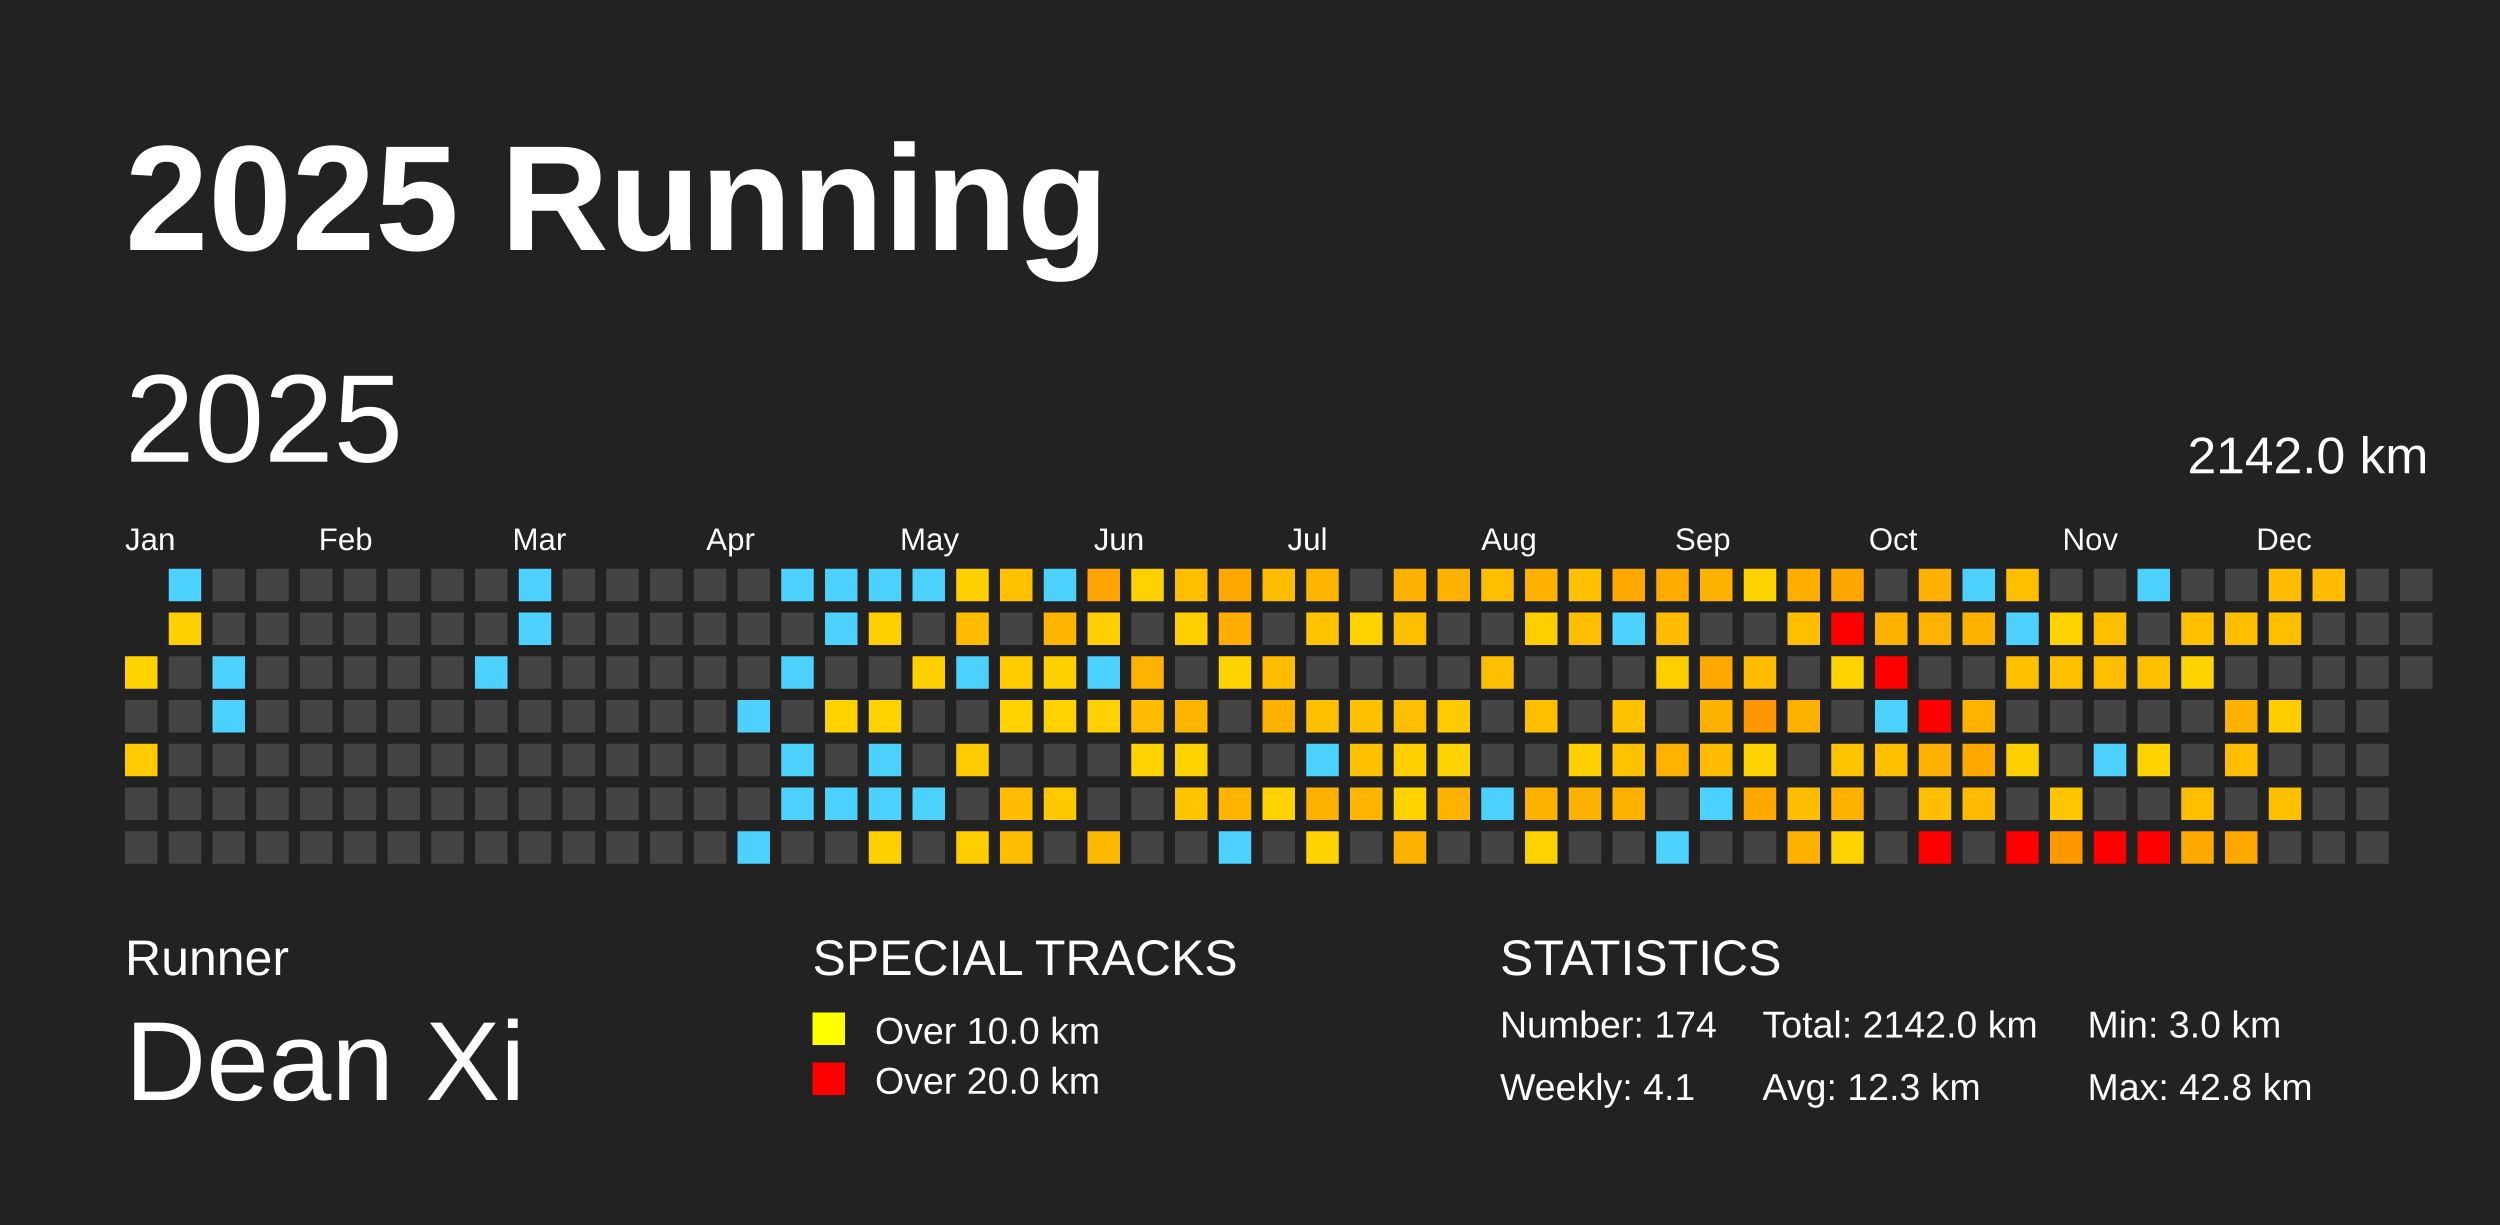
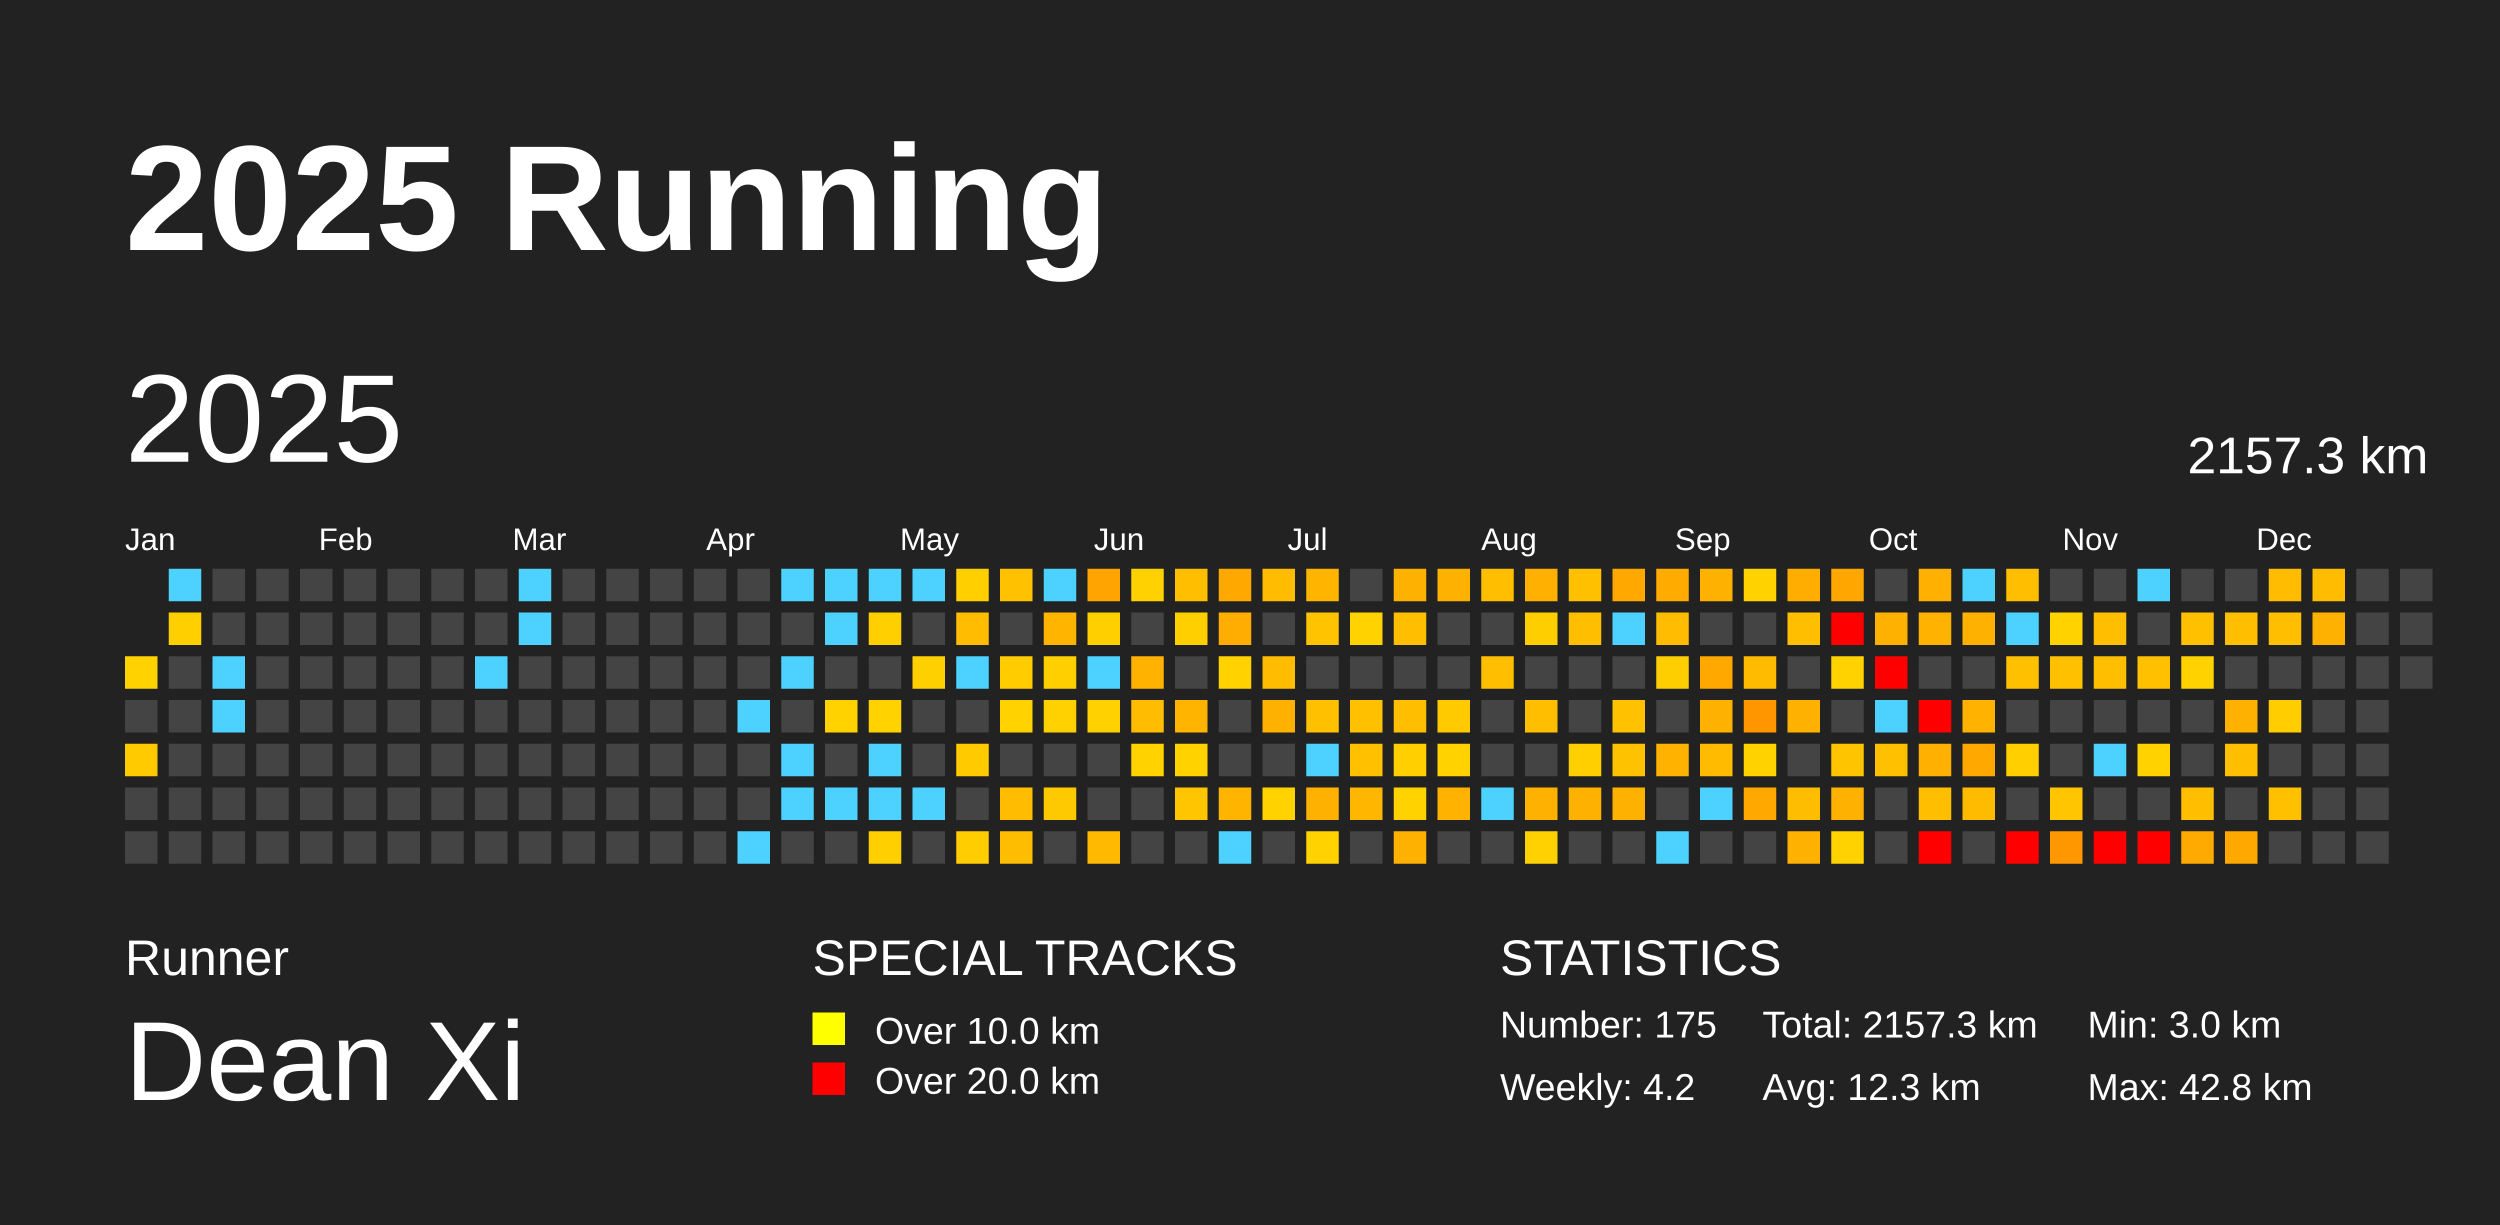
<svg xmlns="http://www.w3.org/2000/svg" baseProfile="full" height="98mm" version="1.1" viewBox="0,0,200,98" width="200mm">
  <defs />
  <rect fill="#222222" height="98" width="200" x="0" y="0" />
  <text fill="#FFFFFF" style="font-size:12px; font-family:Arial; font-weight:bold;" x="10" y="20">2025 Running</text>
  <text fill="#FFFFFF" style="font-size:4px; font-family:Arial" x="10" y="78">Runner</text>
  <text fill="#FFFFFF" style="font-size:9px; font-family:Arial" x="10" y="88">Dean Xi</text>
  <text fill="#FFFFFF" style="font-size:4px; font-family:Arial" x="65" y="78">SPECIAL TRACKS</text>
  <rect fill="yellow" height="2.6" width="2.6" x="65" y="81" />
  <text fill="#FFFFFF" style="font-size:3px; font-family:Arial" x="70" y="83.5">Over 10.0 km</text>
  <rect fill="red" height="2.6" width="2.6" x="65" y="85" />
  <text fill="#FFFFFF" style="font-size:3px; font-family:Arial" x="70" y="87.5">Over 20.0 km</text>
  <text fill="#FFFFFF" style="font-size:4px; font-family:Arial" x="120" y="78">STATISTICS</text>
-   <text fill="#FFFFFF" style="font-size:3px; font-family:Arial" x="120" y="83">Number: 174</text>
-   <text fill="#FFFFFF" style="font-size:3px; font-family:Arial" x="120" y="88">Weekly: 4.1</text>
-   <text fill="#FFFFFF" style="font-size:3px; font-family:Arial" x="141" y="83">Total: 2142.0 km</text>
+   <text fill="#FFFFFF" style="font-size:3px; font-family:Arial" x="120" y="83">Number: 175</text>
+   <text fill="#FFFFFF" style="font-size:3px; font-family:Arial" x="120" y="88">Weekly: 4.2</text>
+   <text fill="#FFFFFF" style="font-size:3px; font-family:Arial" x="141" y="83">Total: 2157.3 km</text>
  <text fill="#FFFFFF" style="font-size:3px; font-family:Arial" x="141" y="88">Avg: 12.3 km</text>
  <text fill="#FFFFFF" style="font-size:3px; font-family:Arial" x="167" y="83">Min: 3.0 km</text>
  <text fill="#FFFFFF" style="font-size:3px; font-family:Arial" x="167" y="88">Max: 42.8 km</text>
  <text dominant-baseline="hanging" fill="#FFFFFF" style="font-size:10.0px; font-family:Arial;" x="10" y="30">2025</text>
-   <text dominant-baseline="hanging" fill="#FFFFFF" style="font-size:4.125px; font-family:Arial;" x="175" y="35">2142.0 km</text>
+   <text dominant-baseline="hanging" fill="#FFFFFF" style="font-size:4.125px; font-family:Arial;" x="175" y="35">2157.3 km</text>
  <text fill="#FFFFFF" style="font-size:2.5px; font-family:Arial" x="10.0" y="44">Jan</text>
  <text fill="#FFFFFF" style="font-size:2.5px; font-family:Arial" x="25.5" y="44">Feb</text>
  <text fill="#FFFFFF" style="font-size:2.5px; font-family:Arial" x="41.0" y="44">Mar</text>
  <text fill="#FFFFFF" style="font-size:2.5px; font-family:Arial" x="56.5" y="44">Apr</text>
  <text fill="#FFFFFF" style="font-size:2.5px; font-family:Arial" x="72.0" y="44">May</text>
  <text fill="#FFFFFF" style="font-size:2.5px; font-family:Arial" x="87.5" y="44">Jun</text>
  <text fill="#FFFFFF" style="font-size:2.5px; font-family:Arial" x="103.0" y="44">Jul</text>
  <text fill="#FFFFFF" style="font-size:2.5px; font-family:Arial" x="118.5" y="44">Aug</text>
  <text fill="#FFFFFF" style="font-size:2.5px; font-family:Arial" x="134.0" y="44">Sep</text>
  <text fill="#FFFFFF" style="font-size:2.5px; font-family:Arial" x="149.5" y="44">Oct</text>
  <text fill="#FFFFFF" style="font-size:2.5px; font-family:Arial" x="165.0" y="44">Nov</text>
  <text fill="#FFFFFF" style="font-size:2.5px; font-family:Arial" x="180.5" y="44">Dec</text>
  <rect fill="#ffd200" height="2.6" width="2.6" x="10.0" y="52.5" />
  <rect fill="#444444" height="2.6" width="2.6" x="10.0" y="56.0" />
  <rect fill="#ffcb00" height="2.6" width="2.6" x="10.0" y="59.5" />
  <rect fill="#444444" height="2.6" width="2.6" x="10.0" y="63.0" />
  <rect fill="#444444" height="2.6" width="2.6" x="10.0" y="66.5" />
  <rect fill="#4dd2ff" height="2.6" width="2.6" x="13.5" y="45.5" />
  <rect fill="#ffcf00" height="2.6" width="2.6" x="13.5" y="49.0" />
  <rect fill="#444444" height="2.6" width="2.6" x="13.5" y="52.5" />
  <rect fill="#444444" height="2.6" width="2.6" x="13.5" y="56.0" />
  <rect fill="#444444" height="2.6" width="2.6" x="13.5" y="59.5" />
  <rect fill="#444444" height="2.6" width="2.6" x="13.5" y="63.0" />
  <rect fill="#444444" height="2.6" width="2.6" x="13.5" y="66.5" />
  <rect fill="#444444" height="2.6" width="2.6" x="17.0" y="45.5" />
  <rect fill="#444444" height="2.6" width="2.6" x="17.0" y="49.0" />
  <rect fill="#4dd2ff" height="2.6" width="2.6" x="17.0" y="52.5" />
  <rect fill="#4dd2ff" height="2.6" width="2.6" x="17.0" y="56.0" />
  <rect fill="#444444" height="2.6" width="2.6" x="17.0" y="59.5" />
  <rect fill="#444444" height="2.6" width="2.6" x="17.0" y="63.0" />
  <rect fill="#444444" height="2.6" width="2.6" x="17.0" y="66.5" />
  <rect fill="#444444" height="2.6" width="2.6" x="20.5" y="45.5" />
  <rect fill="#444444" height="2.6" width="2.6" x="20.5" y="49.0" />
  <rect fill="#444444" height="2.6" width="2.6" x="20.5" y="52.5" />
  <rect fill="#444444" height="2.6" width="2.6" x="20.5" y="56.0" />
  <rect fill="#444444" height="2.6" width="2.6" x="20.5" y="59.5" />
  <rect fill="#444444" height="2.6" width="2.6" x="20.5" y="63.0" />
  <rect fill="#444444" height="2.6" width="2.6" x="20.5" y="66.5" />
  <rect fill="#444444" height="2.6" width="2.6" x="24.0" y="45.5" />
  <rect fill="#444444" height="2.6" width="2.6" x="24.0" y="49.0" />
  <rect fill="#444444" height="2.6" width="2.6" x="24.0" y="52.5" />
  <rect fill="#444444" height="2.6" width="2.6" x="24.0" y="56.0" />
  <rect fill="#444444" height="2.6" width="2.6" x="24.0" y="59.5" />
  <rect fill="#444444" height="2.6" width="2.6" x="24.0" y="63.0" />
  <rect fill="#444444" height="2.6" width="2.6" x="24.0" y="66.5" />
  <rect fill="#444444" height="2.6" width="2.6" x="27.5" y="45.5" />
  <rect fill="#444444" height="2.6" width="2.6" x="27.5" y="49.0" />
  <rect fill="#444444" height="2.6" width="2.6" x="27.5" y="52.5" />
  <rect fill="#444444" height="2.6" width="2.6" x="27.5" y="56.0" />
  <rect fill="#444444" height="2.6" width="2.6" x="27.5" y="59.5" />
  <rect fill="#444444" height="2.6" width="2.6" x="27.5" y="63.0" />
  <rect fill="#444444" height="2.6" width="2.6" x="27.5" y="66.5" />
  <rect fill="#444444" height="2.6" width="2.6" x="31.0" y="45.5" />
  <rect fill="#444444" height="2.6" width="2.6" x="31.0" y="49.0" />
  <rect fill="#444444" height="2.6" width="2.6" x="31.0" y="52.5" />
  <rect fill="#444444" height="2.6" width="2.6" x="31.0" y="56.0" />
  <rect fill="#444444" height="2.6" width="2.6" x="31.0" y="59.5" />
  <rect fill="#444444" height="2.6" width="2.6" x="31.0" y="63.0" />
  <rect fill="#444444" height="2.6" width="2.6" x="31.0" y="66.5" />
  <rect fill="#444444" height="2.6" width="2.6" x="34.5" y="45.5" />
  <rect fill="#444444" height="2.6" width="2.6" x="34.5" y="49.0" />
  <rect fill="#444444" height="2.6" width="2.6" x="34.5" y="52.5" />
  <rect fill="#444444" height="2.6" width="2.6" x="34.5" y="56.0" />
  <rect fill="#444444" height="2.6" width="2.6" x="34.5" y="59.5" />
  <rect fill="#444444" height="2.6" width="2.6" x="34.5" y="63.0" />
  <rect fill="#444444" height="2.6" width="2.6" x="34.5" y="66.5" />
  <rect fill="#444444" height="2.6" width="2.6" x="38.0" y="45.5" />
  <rect fill="#444444" height="2.6" width="2.6" x="38.0" y="49.0" />
  <rect fill="#4dd2ff" height="2.6" width="2.6" x="38.0" y="52.5" />
  <rect fill="#444444" height="2.6" width="2.6" x="38.0" y="56.0" />
  <rect fill="#444444" height="2.6" width="2.6" x="38.0" y="59.5" />
  <rect fill="#444444" height="2.6" width="2.6" x="38.0" y="63.0" />
  <rect fill="#444444" height="2.6" width="2.6" x="38.0" y="66.5" />
  <rect fill="#4dd2ff" height="2.6" width="2.6" x="41.5" y="45.5" />
  <rect fill="#4dd2ff" height="2.6" width="2.6" x="41.5" y="49.0" />
  <rect fill="#444444" height="2.6" width="2.6" x="41.5" y="52.5" />
  <rect fill="#444444" height="2.6" width="2.6" x="41.5" y="56.0" />
  <rect fill="#444444" height="2.6" width="2.6" x="41.5" y="59.5" />
  <rect fill="#444444" height="2.6" width="2.6" x="41.5" y="63.0" />
  <rect fill="#444444" height="2.6" width="2.6" x="41.5" y="66.5" />
  <rect fill="#444444" height="2.6" width="2.6" x="45.0" y="45.5" />
  <rect fill="#444444" height="2.6" width="2.6" x="45.0" y="49.0" />
  <rect fill="#444444" height="2.6" width="2.6" x="45.0" y="52.5" />
  <rect fill="#444444" height="2.6" width="2.6" x="45.0" y="56.0" />
  <rect fill="#444444" height="2.6" width="2.6" x="45.0" y="59.5" />
  <rect fill="#444444" height="2.6" width="2.6" x="45.0" y="63.0" />
  <rect fill="#444444" height="2.6" width="2.6" x="45.0" y="66.5" />
  <rect fill="#444444" height="2.6" width="2.6" x="48.5" y="45.5" />
  <rect fill="#444444" height="2.6" width="2.6" x="48.5" y="49.0" />
  <rect fill="#444444" height="2.6" width="2.6" x="48.5" y="52.5" />
  <rect fill="#444444" height="2.6" width="2.6" x="48.5" y="56.0" />
  <rect fill="#444444" height="2.6" width="2.6" x="48.5" y="59.5" />
  <rect fill="#444444" height="2.6" width="2.6" x="48.5" y="63.0" />
  <rect fill="#444444" height="2.6" width="2.6" x="48.5" y="66.5" />
  <rect fill="#444444" height="2.6" width="2.6" x="52.0" y="45.5" />
  <rect fill="#444444" height="2.6" width="2.6" x="52.0" y="49.0" />
  <rect fill="#444444" height="2.6" width="2.6" x="52.0" y="52.5" />
  <rect fill="#444444" height="2.6" width="2.6" x="52.0" y="56.0" />
  <rect fill="#444444" height="2.6" width="2.6" x="52.0" y="59.5" />
  <rect fill="#444444" height="2.6" width="2.6" x="52.0" y="63.0" />
  <rect fill="#444444" height="2.6" width="2.6" x="52.0" y="66.5" />
  <rect fill="#444444" height="2.6" width="2.6" x="55.5" y="45.5" />
  <rect fill="#444444" height="2.6" width="2.6" x="55.5" y="49.0" />
  <rect fill="#444444" height="2.6" width="2.6" x="55.5" y="52.5" />
  <rect fill="#444444" height="2.6" width="2.6" x="55.5" y="56.0" />
  <rect fill="#444444" height="2.6" width="2.6" x="55.5" y="59.5" />
  <rect fill="#444444" height="2.6" width="2.6" x="55.5" y="63.0" />
  <rect fill="#444444" height="2.6" width="2.6" x="55.5" y="66.5" />
  <rect fill="#444444" height="2.6" width="2.6" x="59.0" y="45.5" />
  <rect fill="#444444" height="2.6" width="2.6" x="59.0" y="49.0" />
  <rect fill="#444444" height="2.6" width="2.6" x="59.0" y="52.5" />
  <rect fill="#4dd2ff" height="2.6" width="2.6" x="59.0" y="56.0" />
  <rect fill="#444444" height="2.6" width="2.6" x="59.0" y="59.5" />
  <rect fill="#444444" height="2.6" width="2.6" x="59.0" y="63.0" />
  <rect fill="#4dd2ff" height="2.6" width="2.6" x="59.0" y="66.5" />
  <rect fill="#4dd2ff" height="2.6" width="2.6" x="62.5" y="45.5" />
  <rect fill="#444444" height="2.6" width="2.6" x="62.5" y="49.0" />
  <rect fill="#4dd2ff" height="2.6" width="2.6" x="62.5" y="52.5" />
  <rect fill="#444444" height="2.6" width="2.6" x="62.5" y="56.0" />
  <rect fill="#4dd2ff" height="2.6" width="2.6" x="62.5" y="59.5" />
  <rect fill="#4dd2ff" height="2.6" width="2.6" x="62.5" y="63.0" />
  <rect fill="#444444" height="2.6" width="2.6" x="62.5" y="66.5" />
  <rect fill="#4dd2ff" height="2.6" width="2.6" x="66.0" y="45.5" />
  <rect fill="#4dd2ff" height="2.6" width="2.6" x="66.0" y="49.0" />
  <rect fill="#444444" height="2.6" width="2.6" x="66.0" y="52.5" />
  <rect fill="#ffd200" height="2.6" width="2.6" x="66.0" y="56.0" />
  <rect fill="#444444" height="2.6" width="2.6" x="66.0" y="59.5" />
  <rect fill="#4dd2ff" height="2.6" width="2.6" x="66.0" y="63.0" />
  <rect fill="#444444" height="2.6" width="2.6" x="66.0" y="66.5" />
  <rect fill="#4dd2ff" height="2.6" width="2.6" x="69.5" y="45.5" />
  <rect fill="#ffcf00" height="2.6" width="2.6" x="69.5" y="49.0" />
  <rect fill="#444444" height="2.6" width="2.6" x="69.5" y="52.5" />
  <rect fill="#ffd200" height="2.6" width="2.6" x="69.5" y="56.0" />
  <rect fill="#4dd2ff" height="2.6" width="2.6" x="69.5" y="59.5" />
  <rect fill="#4dd2ff" height="2.6" width="2.6" x="69.5" y="63.0" />
  <rect fill="#ffcf00" height="2.6" width="2.6" x="69.5" y="66.5" />
  <rect fill="#4dd2ff" height="2.6" width="2.6" x="73.0" y="45.5" />
  <rect fill="#444444" height="2.6" width="2.6" x="73.0" y="49.0" />
  <rect fill="#ffd000" height="2.6" width="2.6" x="73.0" y="52.5" />
  <rect fill="#444444" height="2.6" width="2.6" x="73.0" y="56.0" />
  <rect fill="#444444" height="2.6" width="2.6" x="73.0" y="59.5" />
  <rect fill="#4dd2ff" height="2.6" width="2.6" x="73.0" y="63.0" />
  <rect fill="#444444" height="2.6" width="2.6" x="73.0" y="66.5" />
  <rect fill="#ffcf00" height="2.6" width="2.6" x="76.5" y="45.5" />
  <rect fill="#ffbc00" height="2.6" width="2.6" x="76.5" y="49.0" />
  <rect fill="#4dd2ff" height="2.6" width="2.6" x="76.5" y="52.5" />
  <rect fill="#444444" height="2.6" width="2.6" x="76.5" y="56.0" />
  <rect fill="#ffcb00" height="2.6" width="2.6" x="76.5" y="59.5" />
  <rect fill="#444444" height="2.6" width="2.6" x="76.5" y="63.0" />
  <rect fill="#ffcd00" height="2.6" width="2.6" x="76.5" y="66.5" />
  <rect fill="#ffc100" height="2.6" width="2.6" x="80.0" y="45.5" />
  <rect fill="#444444" height="2.6" width="2.6" x="80.0" y="49.0" />
  <rect fill="#ffcc00" height="2.6" width="2.6" x="80.0" y="52.5" />
  <rect fill="#ffd200" height="2.6" width="2.6" x="80.0" y="56.0" />
  <rect fill="#444444" height="2.6" width="2.6" x="80.0" y="59.5" />
  <rect fill="#ffbc00" height="2.6" width="2.6" x="80.0" y="63.0" />
  <rect fill="#ffbd00" height="2.6" width="2.6" x="80.0" y="66.5" />
  <rect fill="#4dd2ff" height="2.6" width="2.6" x="83.5" y="45.5" />
  <rect fill="#ffb400" height="2.6" width="2.6" x="83.5" y="49.0" />
  <rect fill="#ffcf00" height="2.6" width="2.6" x="83.5" y="52.5" />
  <rect fill="#ffd100" height="2.6" width="2.6" x="83.5" y="56.0" />
  <rect fill="#444444" height="2.6" width="2.6" x="83.5" y="59.5" />
  <rect fill="#ffc900" height="2.6" width="2.6" x="83.5" y="63.0" />
  <rect fill="#444444" height="2.6" width="2.6" x="83.5" y="66.5" />
  <rect fill="#ffa400" height="2.6" width="2.6" x="87.0" y="45.5" />
  <rect fill="#ffcf00" height="2.6" width="2.6" x="87.0" y="49.0" />
  <rect fill="#4dd2ff" height="2.6" width="2.6" x="87.0" y="52.5" />
  <rect fill="#ffd100" height="2.6" width="2.6" x="87.0" y="56.0" />
  <rect fill="#444444" height="2.6" width="2.6" x="87.0" y="59.5" />
  <rect fill="#444444" height="2.6" width="2.6" x="87.0" y="63.0" />
  <rect fill="#ffba00" height="2.6" width="2.6" x="87.0" y="66.5" />
  <rect fill="#ffd100" height="2.6" width="2.6" x="90.5" y="45.5" />
  <rect fill="#444444" height="2.6" width="2.6" x="90.5" y="49.0" />
  <rect fill="#ffb200" height="2.6" width="2.6" x="90.5" y="52.5" />
  <rect fill="#ffbc00" height="2.6" width="2.6" x="90.5" y="56.0" />
  <rect fill="#ffd200" height="2.6" width="2.6" x="90.5" y="59.5" />
  <rect fill="#444444" height="2.6" width="2.6" x="90.5" y="63.0" />
  <rect fill="#444444" height="2.6" width="2.6" x="90.5" y="66.5" />
  <rect fill="#ffbf00" height="2.6" width="2.6" x="94.0" y="45.5" />
  <rect fill="#ffcf00" height="2.6" width="2.6" x="94.0" y="49.0" />
  <rect fill="#444444" height="2.6" width="2.6" x="94.0" y="52.5" />
  <rect fill="#ffb400" height="2.6" width="2.6" x="94.0" y="56.0" />
  <rect fill="#ffd200" height="2.6" width="2.6" x="94.0" y="59.5" />
  <rect fill="#ffc500" height="2.6" width="2.6" x="94.0" y="63.0" />
  <rect fill="#444444" height="2.6" width="2.6" x="94.0" y="66.5" />
  <rect fill="#ffa900" height="2.6" width="2.6" x="97.5" y="45.5" />
  <rect fill="#ffad00" height="2.6" width="2.6" x="97.5" y="49.0" />
  <rect fill="#ffd200" height="2.6" width="2.6" x="97.5" y="52.5" />
  <rect fill="#444444" height="2.6" width="2.6" x="97.5" y="56.0" />
  <rect fill="#444444" height="2.6" width="2.6" x="97.5" y="59.5" />
  <rect fill="#ffb500" height="2.6" width="2.6" x="97.5" y="63.0" />
  <rect fill="#4dd2ff" height="2.6" width="2.6" x="97.5" y="66.5" />
  <rect fill="#ffbc00" height="2.6" width="2.6" x="101.0" y="45.5" />
  <rect fill="#444444" height="2.6" width="2.6" x="101.0" y="49.0" />
  <rect fill="#ffbc00" height="2.6" width="2.6" x="101.0" y="52.5" />
  <rect fill="#ffb100" height="2.6" width="2.6" x="101.0" y="56.0" />
  <rect fill="#444444" height="2.6" width="2.6" x="101.0" y="59.5" />
  <rect fill="#ffd200" height="2.6" width="2.6" x="101.0" y="63.0" />
  <rect fill="#444444" height="2.6" width="2.6" x="101.0" y="66.5" />
  <rect fill="#ffb400" height="2.6" width="2.6" x="104.5" y="45.5" />
  <rect fill="#ffc300" height="2.6" width="2.6" x="104.5" y="49.0" />
  <rect fill="#444444" height="2.6" width="2.6" x="104.5" y="52.5" />
  <rect fill="#ffc000" height="2.6" width="2.6" x="104.5" y="56.0" />
  <rect fill="#4dd2ff" height="2.6" width="2.6" x="104.5" y="59.5" />
  <rect fill="#ffb100" height="2.6" width="2.6" x="104.5" y="63.0" />
  <rect fill="#ffd200" height="2.6" width="2.6" x="104.5" y="66.5" />
  <rect fill="#444444" height="2.6" width="2.6" x="108.0" y="45.5" />
  <rect fill="#ffd200" height="2.6" width="2.6" x="108.0" y="49.0" />
  <rect fill="#444444" height="2.6" width="2.6" x="108.0" y="52.5" />
  <rect fill="#ffc000" height="2.6" width="2.6" x="108.0" y="56.0" />
  <rect fill="#ffc000" height="2.6" width="2.6" x="108.0" y="59.5" />
  <rect fill="#ffb600" height="2.6" width="2.6" x="108.0" y="63.0" />
  <rect fill="#444444" height="2.6" width="2.6" x="108.0" y="66.5" />
  <rect fill="#ffb100" height="2.6" width="2.6" x="111.5" y="45.5" />
  <rect fill="#ffbf00" height="2.6" width="2.6" x="111.5" y="49.0" />
  <rect fill="#444444" height="2.6" width="2.6" x="111.5" y="52.5" />
  <rect fill="#ffbf00" height="2.6" width="2.6" x="111.5" y="56.0" />
  <rect fill="#ffcf00" height="2.6" width="2.6" x="111.5" y="59.5" />
  <rect fill="#ffd200" height="2.6" width="2.6" x="111.5" y="63.0" />
  <rect fill="#ffb100" height="2.6" width="2.6" x="111.5" y="66.5" />
  <rect fill="#ffb100" height="2.6" width="2.6" x="115.0" y="45.5" />
  <rect fill="#444444" height="2.6" width="2.6" x="115.0" y="49.0" />
  <rect fill="#444444" height="2.6" width="2.6" x="115.0" y="52.5" />
  <rect fill="#ffcb00" height="2.6" width="2.6" x="115.0" y="56.0" />
  <rect fill="#ffd200" height="2.6" width="2.6" x="115.0" y="59.5" />
  <rect fill="#ffb200" height="2.6" width="2.6" x="115.0" y="63.0" />
  <rect fill="#444444" height="2.6" width="2.6" x="115.0" y="66.5" />
  <rect fill="#ffbf00" height="2.6" width="2.6" x="118.5" y="45.5" />
  <rect fill="#444444" height="2.6" width="2.6" x="118.5" y="49.0" />
  <rect fill="#ffbf00" height="2.6" width="2.6" x="118.5" y="52.5" />
  <rect fill="#444444" height="2.6" width="2.6" x="118.5" y="56.0" />
  <rect fill="#444444" height="2.6" width="2.6" x="118.5" y="59.5" />
  <rect fill="#4dd2ff" height="2.6" width="2.6" x="118.5" y="63.0" />
  <rect fill="#444444" height="2.6" width="2.6" x="118.5" y="66.5" />
  <rect fill="#ffb000" height="2.6" width="2.6" x="122.0" y="45.5" />
  <rect fill="#ffce00" height="2.6" width="2.6" x="122.0" y="49.0" />
  <rect fill="#444444" height="2.6" width="2.6" x="122.0" y="52.5" />
  <rect fill="#ffbf00" height="2.6" width="2.6" x="122.0" y="56.0" />
  <rect fill="#444444" height="2.6" width="2.6" x="122.0" y="59.5" />
  <rect fill="#ffb100" height="2.6" width="2.6" x="122.0" y="63.0" />
  <rect fill="#ffd100" height="2.6" width="2.6" x="122.0" y="66.5" />
  <rect fill="#ffc000" height="2.6" width="2.6" x="125.5" y="45.5" />
  <rect fill="#ffbf00" height="2.6" width="2.6" x="125.5" y="49.0" />
  <rect fill="#444444" height="2.6" width="2.6" x="125.5" y="52.5" />
  <rect fill="#444444" height="2.6" width="2.6" x="125.5" y="56.0" />
  <rect fill="#ffcf00" height="2.6" width="2.6" x="125.5" y="59.5" />
  <rect fill="#ffb100" height="2.6" width="2.6" x="125.5" y="63.0" />
  <rect fill="#444444" height="2.6" width="2.6" x="125.5" y="66.5" />
  <rect fill="#ffa800" height="2.6" width="2.6" x="129.0" y="45.5" />
  <rect fill="#4dd2ff" height="2.6" width="2.6" x="129.0" y="49.0" />
  <rect fill="#444444" height="2.6" width="2.6" x="129.0" y="52.5" />
  <rect fill="#ffc100" height="2.6" width="2.6" x="129.0" y="56.0" />
  <rect fill="#ffc200" height="2.6" width="2.6" x="129.0" y="59.5" />
  <rect fill="#ffb100" height="2.6" width="2.6" x="129.0" y="63.0" />
  <rect fill="#444444" height="2.6" width="2.6" x="129.0" y="66.5" />
  <rect fill="#ffab00" height="2.6" width="2.6" x="132.5" y="45.5" />
  <rect fill="#ffbc00" height="2.6" width="2.6" x="132.5" y="49.0" />
  <rect fill="#ffce00" height="2.6" width="2.6" x="132.5" y="52.5" />
  <rect fill="#444444" height="2.6" width="2.6" x="132.5" y="56.0" />
  <rect fill="#ffb300" height="2.6" width="2.6" x="132.5" y="59.5" />
  <rect fill="#444444" height="2.6" width="2.6" x="132.5" y="63.0" />
  <rect fill="#4dd2ff" height="2.6" width="2.6" x="132.5" y="66.5" />
  <rect fill="#ffb100" height="2.6" width="2.6" x="136.0" y="45.5" />
  <rect fill="#444444" height="2.6" width="2.6" x="136.0" y="49.0" />
  <rect fill="#ffa800" height="2.6" width="2.6" x="136.0" y="52.5" />
  <rect fill="#ffb100" height="2.6" width="2.6" x="136.0" y="56.0" />
  <rect fill="#ffbb00" height="2.6" width="2.6" x="136.0" y="59.5" />
  <rect fill="#4dd2ff" height="2.6" width="2.6" x="136.0" y="63.0" />
  <rect fill="#444444" height="2.6" width="2.6" x="136.0" y="66.5" />
  <rect fill="#ffd200" height="2.6" width="2.6" x="139.5" y="45.5" />
  <rect fill="#444444" height="2.6" width="2.6" x="139.5" y="49.0" />
  <rect fill="#ffbb00" height="2.6" width="2.6" x="139.5" y="52.5" />
  <rect fill="#ff9600" height="2.6" width="2.6" x="139.5" y="56.0" />
  <rect fill="#ffd200" height="2.6" width="2.6" x="139.5" y="59.5" />
  <rect fill="#ffa800" height="2.6" width="2.6" x="139.5" y="63.0" />
  <rect fill="#444444" height="2.6" width="2.6" x="139.5" y="66.5" />
  <rect fill="#ffae00" height="2.6" width="2.6" x="143.0" y="45.5" />
  <rect fill="#ffbf00" height="2.6" width="2.6" x="143.0" y="49.0" />
  <rect fill="#444444" height="2.6" width="2.6" x="143.0" y="52.5" />
  <rect fill="#ffb100" height="2.6" width="2.6" x="143.0" y="56.0" />
  <rect fill="#444444" height="2.6" width="2.6" x="143.0" y="59.5" />
  <rect fill="#ffbd00" height="2.6" width="2.6" x="143.0" y="63.0" />
  <rect fill="#ffb100" height="2.6" width="2.6" x="143.0" y="66.5" />
  <rect fill="#ffa700" height="2.6" width="2.6" x="146.5" y="45.5" />
  <rect fill="red" height="2.6" width="2.6" x="146.5" y="49.0" />
  <rect fill="#ffd200" height="2.6" width="2.6" x="146.5" y="52.5" />
  <rect fill="#444444" height="2.6" width="2.6" x="146.5" y="56.0" />
  <rect fill="#ffc400" height="2.6" width="2.6" x="146.5" y="59.5" />
  <rect fill="#ffb100" height="2.6" width="2.6" x="146.5" y="63.0" />
  <rect fill="#ffd200" height="2.6" width="2.6" x="146.5" y="66.5" />
  <rect fill="#444444" height="2.6" width="2.6" x="150.0" y="45.5" />
  <rect fill="#ffb100" height="2.6" width="2.6" x="150.0" y="49.0" />
  <rect fill="red" height="2.6" width="2.6" x="150.0" y="52.5" />
  <rect fill="#4dd2ff" height="2.6" width="2.6" x="150.0" y="56.0" />
  <rect fill="#ffc000" height="2.6" width="2.6" x="150.0" y="59.5" />
  <rect fill="#444444" height="2.6" width="2.6" x="150.0" y="63.0" />
  <rect fill="#444444" height="2.6" width="2.6" x="150.0" y="66.5" />
  <rect fill="#ffb000" height="2.6" width="2.6" x="153.5" y="45.5" />
  <rect fill="#ffb200" height="2.6" width="2.6" x="153.5" y="49.0" />
  <rect fill="#444444" height="2.6" width="2.6" x="153.5" y="52.5" />
  <rect fill="red" height="2.6" width="2.6" x="153.5" y="56.0" />
  <rect fill="#ffb000" height="2.6" width="2.6" x="153.5" y="59.5" />
  <rect fill="#ffbf00" height="2.6" width="2.6" x="153.5" y="63.0" />
  <rect fill="red" height="2.6" width="2.6" x="153.5" y="66.5" />
  <rect fill="#4dd2ff" height="2.6" width="2.6" x="157.0" y="45.5" />
  <rect fill="#ffb100" height="2.6" width="2.6" x="157.0" y="49.0" />
  <rect fill="#444444" height="2.6" width="2.6" x="157.0" y="52.5" />
  <rect fill="#ffb200" height="2.6" width="2.6" x="157.0" y="56.0" />
  <rect fill="#ffa900" height="2.6" width="2.6" x="157.0" y="59.5" />
  <rect fill="#ffbb00" height="2.6" width="2.6" x="157.0" y="63.0" />
  <rect fill="#444444" height="2.6" width="2.6" x="157.0" y="66.5" />
  <rect fill="#ffbf00" height="2.6" width="2.6" x="160.5" y="45.5" />
  <rect fill="#4dd2ff" height="2.6" width="2.6" x="160.5" y="49.0" />
  <rect fill="#ffc000" height="2.6" width="2.6" x="160.5" y="52.5" />
  <rect fill="#444444" height="2.6" width="2.6" x="160.5" y="56.0" />
  <rect fill="#ffcf00" height="2.6" width="2.6" x="160.5" y="59.5" />
  <rect fill="#444444" height="2.6" width="2.6" x="160.5" y="63.0" />
  <rect fill="red" height="2.6" width="2.6" x="160.5" y="66.5" />
  <rect fill="#444444" height="2.6" width="2.6" x="164.0" y="45.5" />
  <rect fill="#ffd200" height="2.6" width="2.6" x="164.0" y="49.0" />
  <rect fill="#ffc000" height="2.6" width="2.6" x="164.0" y="52.5" />
  <rect fill="#444444" height="2.6" width="2.6" x="164.0" y="56.0" />
  <rect fill="#444444" height="2.6" width="2.6" x="164.0" y="59.5" />
  <rect fill="#ffc500" height="2.6" width="2.6" x="164.0" y="63.0" />
  <rect fill="#ff9800" height="2.6" width="2.6" x="164.0" y="66.5" />
  <rect fill="#444444" height="2.6" width="2.6" x="167.5" y="45.5" />
  <rect fill="#ffbf00" height="2.6" width="2.6" x="167.5" y="49.0" />
  <rect fill="#ffbf00" height="2.6" width="2.6" x="167.5" y="52.5" />
  <rect fill="#444444" height="2.6" width="2.6" x="167.5" y="56.0" />
  <rect fill="#4dd2ff" height="2.6" width="2.6" x="167.5" y="59.5" />
  <rect fill="#444444" height="2.6" width="2.6" x="167.5" y="63.0" />
  <rect fill="red" height="2.6" width="2.6" x="167.5" y="66.5" />
  <rect fill="#4dd2ff" height="2.6" width="2.6" x="171.0" y="45.5" />
  <rect fill="#444444" height="2.6" width="2.6" x="171.0" y="49.0" />
  <rect fill="#ffc000" height="2.6" width="2.6" x="171.0" y="52.5" />
  <rect fill="#444444" height="2.6" width="2.6" x="171.0" y="56.0" />
  <rect fill="#ffd200" height="2.6" width="2.6" x="171.0" y="59.5" />
  <rect fill="#444444" height="2.6" width="2.6" x="171.0" y="63.0" />
  <rect fill="red" height="2.6" width="2.6" x="171.0" y="66.5" />
  <rect fill="#444444" height="2.6" width="2.6" x="174.5" y="45.5" />
  <rect fill="#ffc000" height="2.6" width="2.6" x="174.5" y="49.0" />
  <rect fill="#ffd200" height="2.6" width="2.6" x="174.5" y="52.5" />
  <rect fill="#444444" height="2.6" width="2.6" x="174.5" y="56.0" />
  <rect fill="#444444" height="2.6" width="2.6" x="174.5" y="59.5" />
  <rect fill="#ffbf00" height="2.6" width="2.6" x="174.5" y="63.0" />
  <rect fill="#ffaa00" height="2.6" width="2.6" x="174.5" y="66.5" />
  <rect fill="#444444" height="2.6" width="2.6" x="178.0" y="45.5" />
  <rect fill="#ffbf00" height="2.6" width="2.6" x="178.0" y="49.0" />
  <rect fill="#444444" height="2.6" width="2.6" x="178.0" y="52.5" />
  <rect fill="#ffb100" height="2.6" width="2.6" x="178.0" y="56.0" />
  <rect fill="#ffbf00" height="2.6" width="2.6" x="178.0" y="59.5" />
  <rect fill="#444444" height="2.6" width="2.6" x="178.0" y="63.0" />
  <rect fill="#ffa800" height="2.6" width="2.6" x="178.0" y="66.5" />
  <rect fill="#ffbc00" height="2.6" width="2.6" x="181.5" y="45.5" />
  <rect fill="#ffbf00" height="2.6" width="2.6" x="181.5" y="49.0" />
  <rect fill="#444444" height="2.6" width="2.6" x="181.5" y="52.5" />
  <rect fill="#ffcd00" height="2.6" width="2.6" x="181.5" y="56.0" />
  <rect fill="#444444" height="2.6" width="2.6" x="181.5" y="59.5" />
  <rect fill="#ffc000" height="2.6" width="2.6" x="181.5" y="63.0" />
  <rect fill="#444444" height="2.6" width="2.6" x="181.5" y="66.5" />
  <rect fill="#ffbc00" height="2.6" width="2.6" x="185.0" y="45.5" />
-   <rect fill="#444444" height="2.6" width="2.6" x="185.0" y="49.0" />
+   <rect fill="#ffb100" height="2.6" width="2.6" x="185.0" y="49.0" />
  <rect fill="#444444" height="2.6" width="2.6" x="185.0" y="52.5" />
  <rect fill="#444444" height="2.6" width="2.6" x="185.0" y="56.0" />
  <rect fill="#444444" height="2.6" width="2.6" x="185.0" y="59.5" />
  <rect fill="#444444" height="2.6" width="2.6" x="185.0" y="63.0" />
  <rect fill="#444444" height="2.6" width="2.6" x="185.0" y="66.5" />
  <rect fill="#444444" height="2.6" width="2.6" x="188.5" y="45.5" />
  <rect fill="#444444" height="2.6" width="2.6" x="188.5" y="49.0" />
  <rect fill="#444444" height="2.6" width="2.6" x="188.5" y="52.5" />
  <rect fill="#444444" height="2.6" width="2.6" x="188.5" y="56.0" />
  <rect fill="#444444" height="2.6" width="2.6" x="188.5" y="59.5" />
  <rect fill="#444444" height="2.6" width="2.6" x="188.5" y="63.0" />
  <rect fill="#444444" height="2.6" width="2.6" x="188.5" y="66.5" />
  <rect fill="#444444" height="2.6" width="2.6" x="192.0" y="45.5" />
  <rect fill="#444444" height="2.6" width="2.6" x="192.0" y="49.0" />
  <rect fill="#444444" height="2.6" width="2.6" x="192.0" y="52.5" />
</svg>
